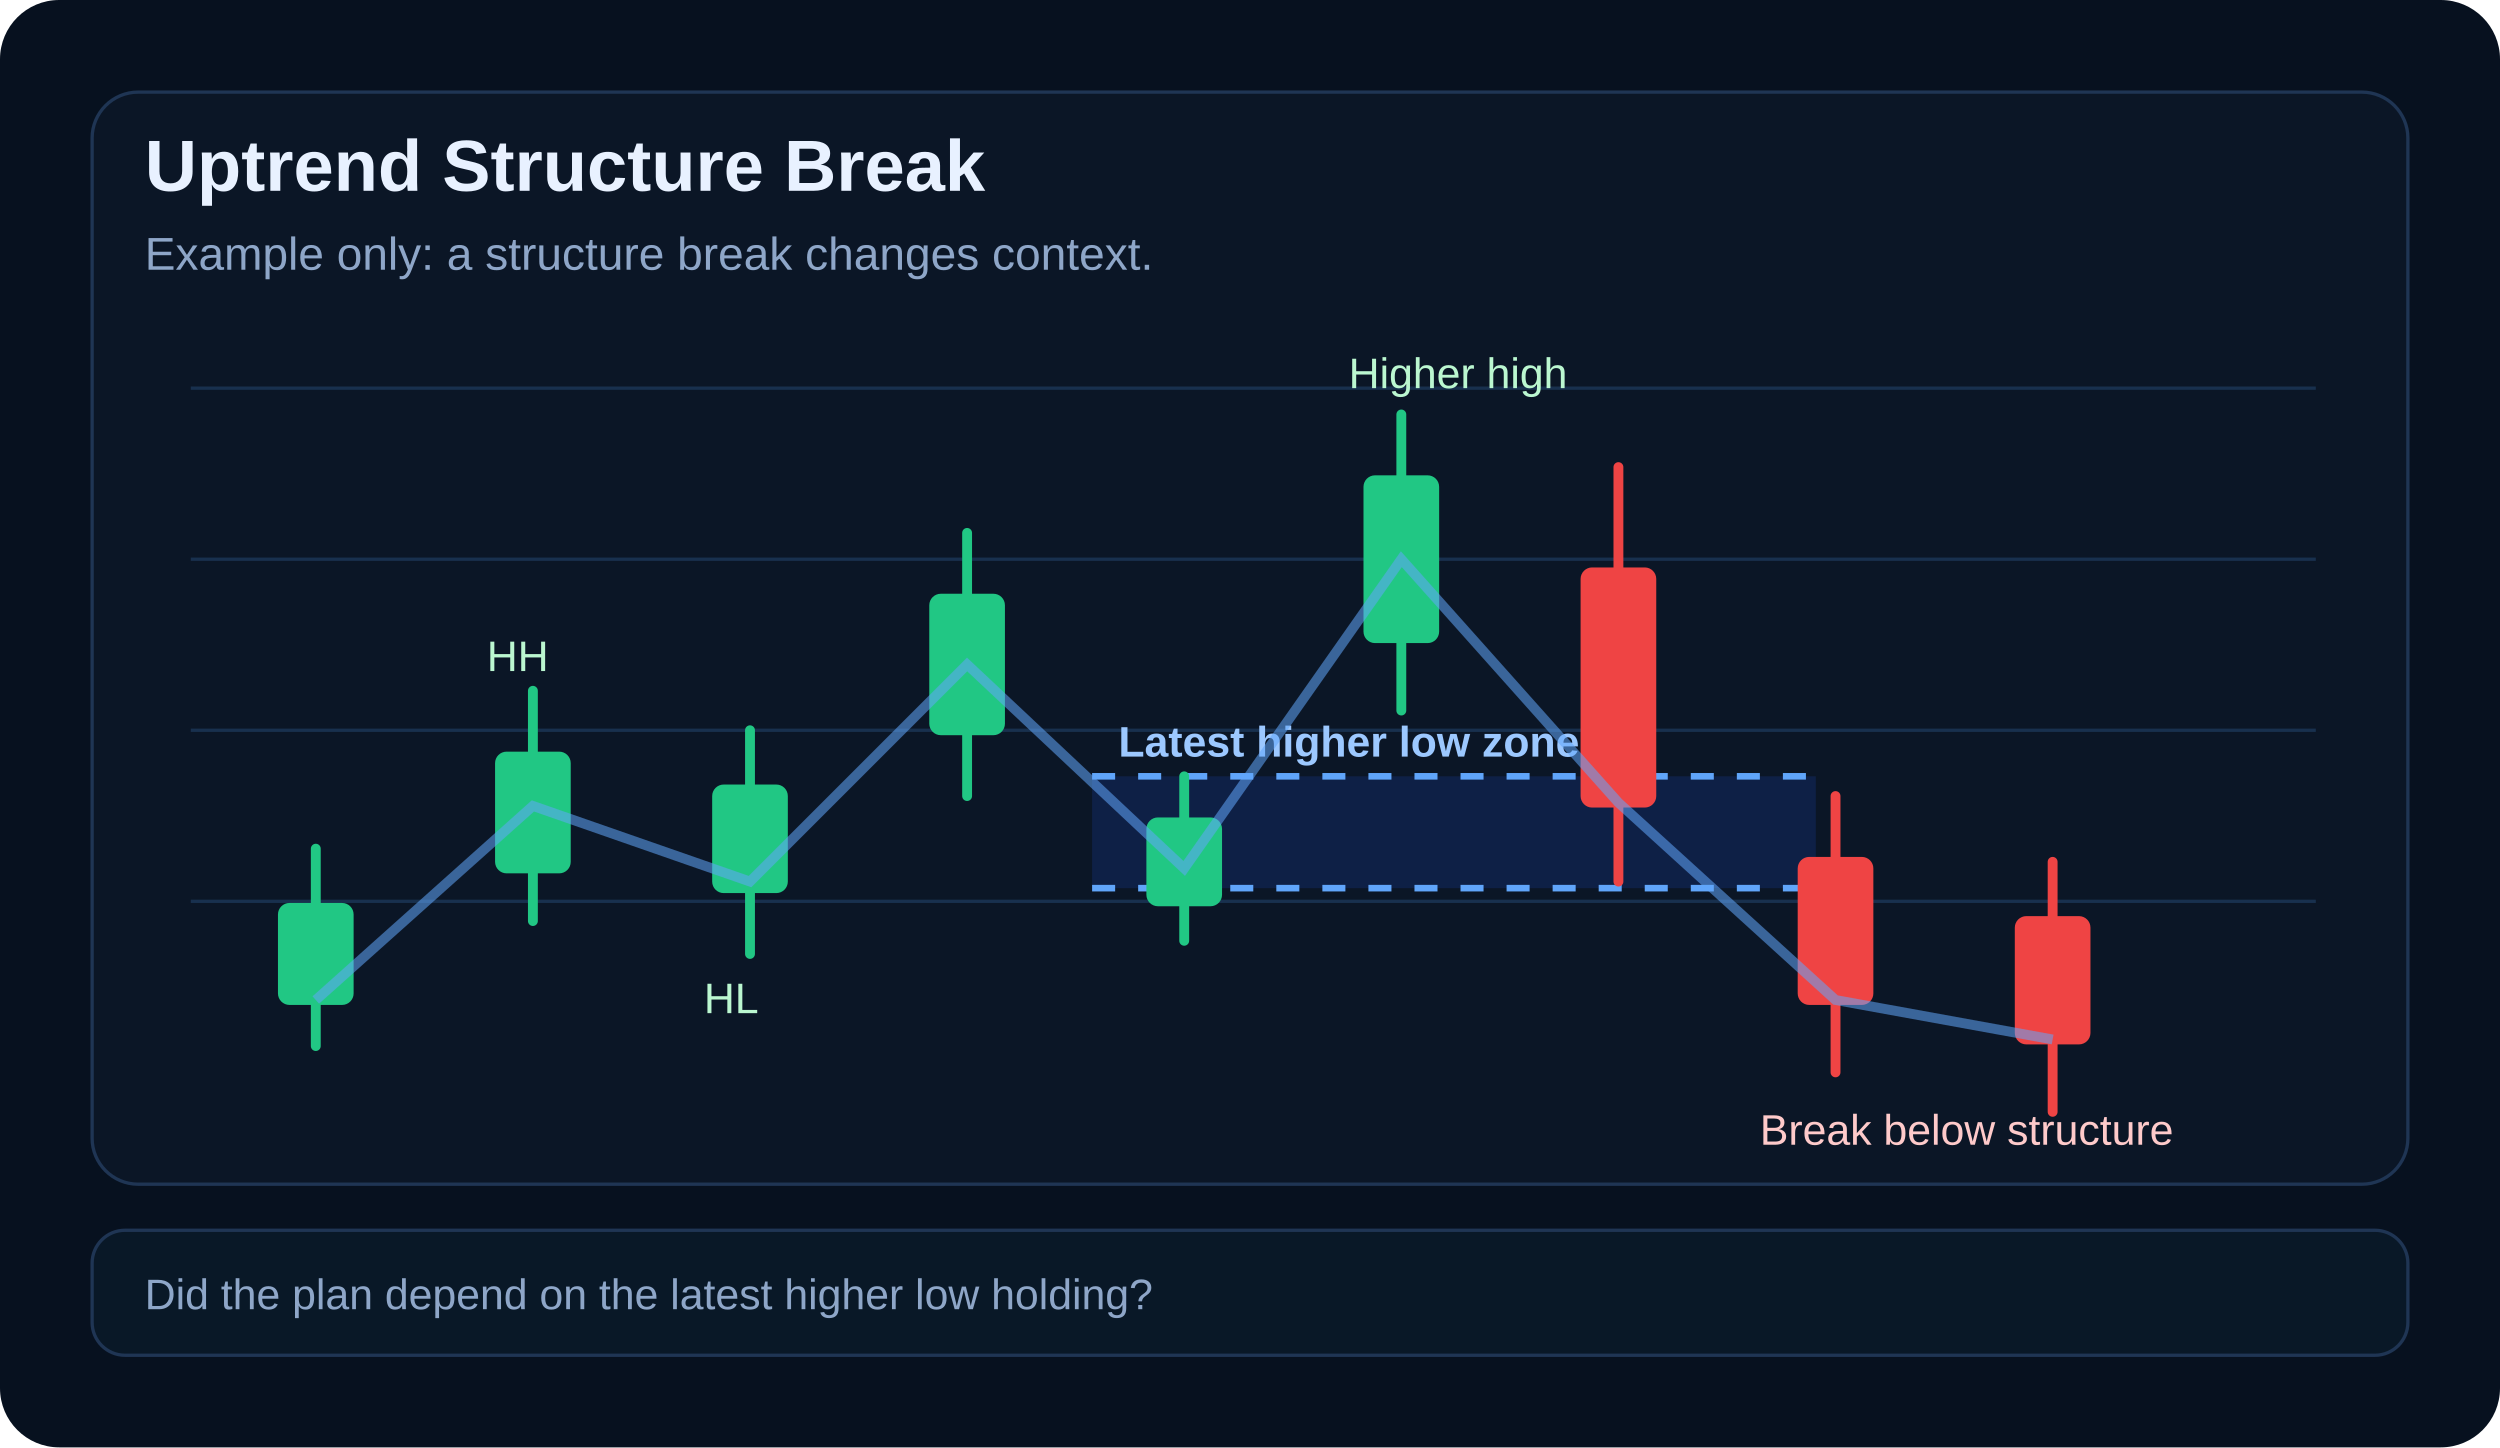
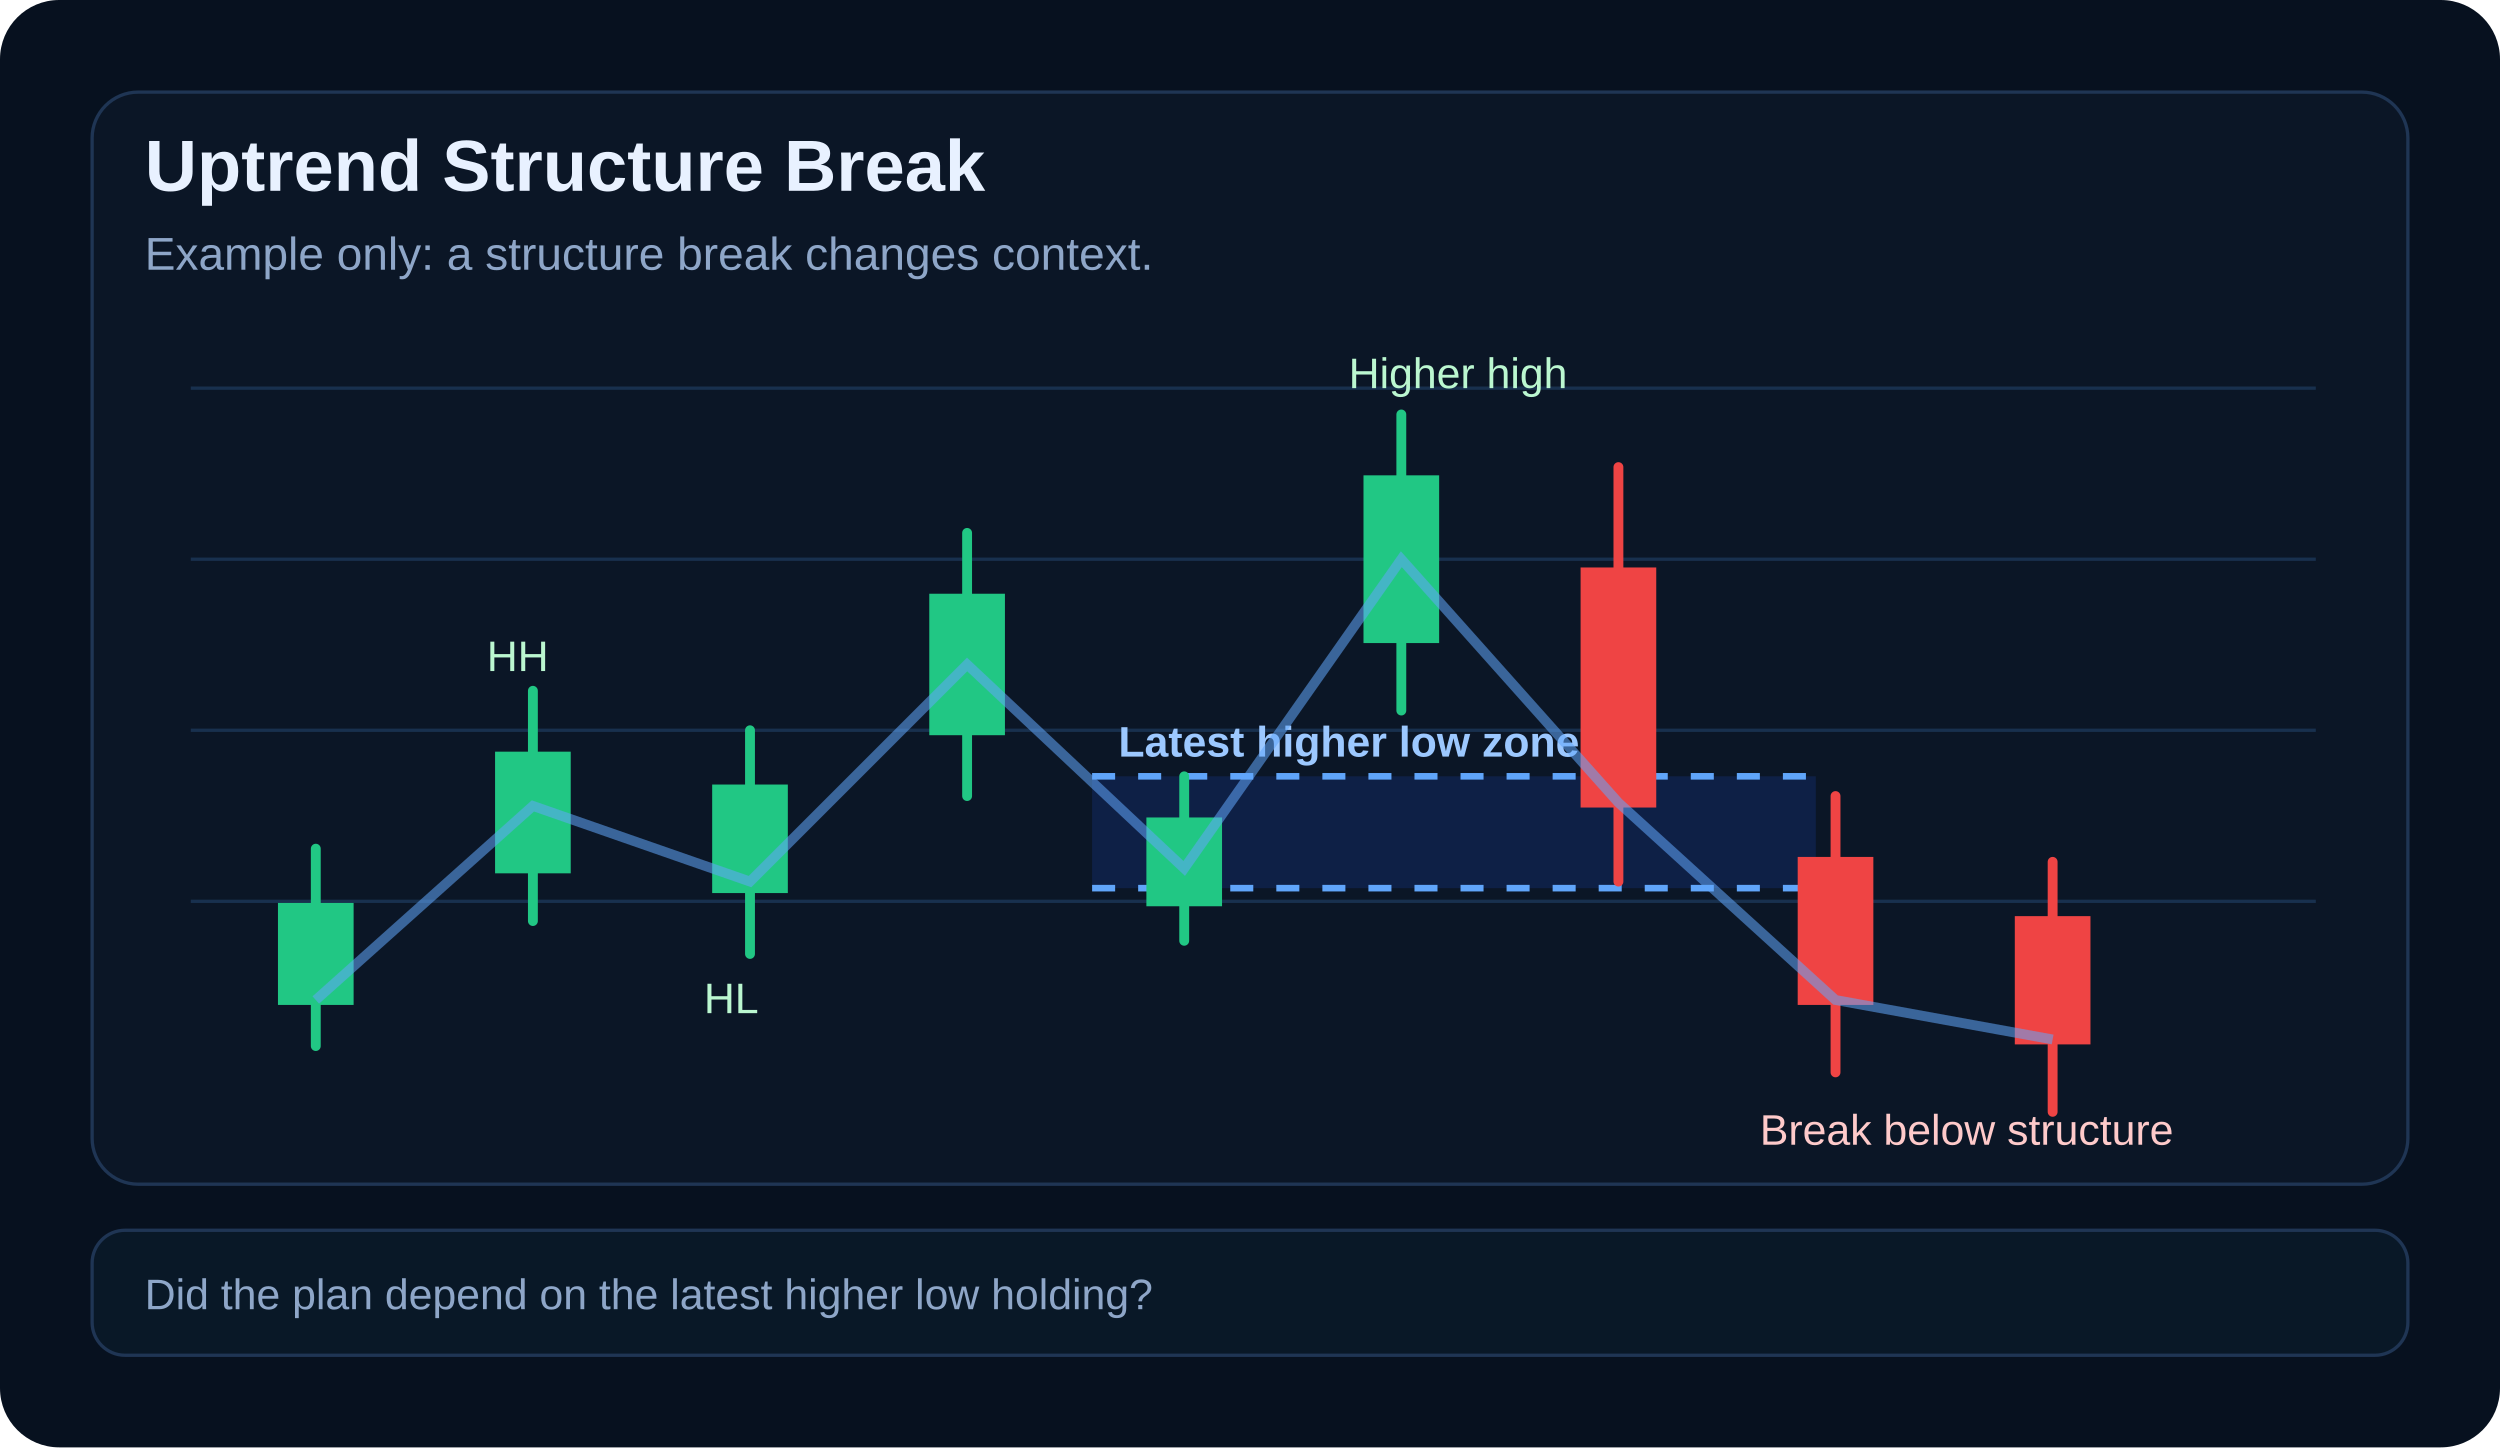
<svg xmlns="http://www.w3.org/2000/svg" viewBox="0 0 760 440" role="img" aria-labelledby="title desc">
  <rect width="760" height="440" rx="18" fill="#07111f" />
  <rect x="28" y="28" width="704" height="332" rx="14" fill="#0b1626" stroke="#1f3554" />
  <text x="44" y="58" fill="#e8f1ff" font-family="Arial, sans-serif" font-size="22" font-weight="700">Uptrend Structure Break</text>
  <text x="44" y="82" fill="#8ea6c8" font-family="Arial, sans-serif" font-size="14">Example only: a structure break changes context.</text>
  <g stroke="#18304e" stroke-width="1">
    <line x1="58" y1="118" x2="704" y2="118" />
    <line x1="58" y1="170" x2="704" y2="170" />
    <line x1="58" y1="222" x2="704" y2="222" />
    <line x1="58" y1="274" x2="704" y2="274" />
  </g>
  <rect x="332" y="236" width="220" height="34" fill="#1d4ed8" opacity=".18" />
  <line x1="332" y1="236" x2="552" y2="236" stroke="#60a5fa" stroke-width="2" stroke-dasharray="7 7" />
  <line x1="332" y1="270" x2="552" y2="270" stroke="#60a5fa" stroke-width="2" stroke-dasharray="7 7" />
  <text x="340" y="230" fill="#9cc8ff" font-family="Arial, sans-serif" font-size="13" font-weight="700">Latest higher low zone</text>
  <g stroke-linecap="round" stroke-width="3">
    <g stroke="#21c784" fill="#21c784">
      <line x1="96" y1="258" x2="96" y2="318" />
-       <rect x="86" y="276" width="20" height="28" rx="2" />
+       <rect x="86" y="276" width="20" height="28" />
      <line x1="162" y1="210" x2="162" y2="280" />
-       <rect x="152" y="230" width="20" height="34" rx="2" />
+       <rect x="152" y="230" width="20" height="34" />
      <line x1="228" y1="222" x2="228" y2="290" />
-       <rect x="218" y="240" width="20" height="30" rx="2" />
+       <rect x="218" y="240" width="20" height="30" />
      <line x1="294" y1="162" x2="294" y2="242" />
-       <rect x="284" y="182" width="20" height="40" rx="2" />
+       <rect x="284" y="182" width="20" height="40" />
      <line x1="360" y1="236" x2="360" y2="286" />
-       <rect x="350" y="250" width="20" height="24" rx="2" />
+       <rect x="350" y="250" width="20" height="24" />
      <line x1="426" y1="126" x2="426" y2="216" />
-       <rect x="416" y="146" width="20" height="48" rx="2" />
+       <rect x="416" y="146" width="20" height="48" />
    </g>
    <g stroke="#ef4444" fill="#ef4444">
      <line x1="492" y1="142" x2="492" y2="268" />
-       <rect x="482" y="174" width="20" height="70" rx="2" />
+       <rect x="482" y="174" width="20" height="70" />
      <line x1="558" y1="242" x2="558" y2="326" />
-       <rect x="548" y="262" width="20" height="42" rx="2" />
+       <rect x="548" y="262" width="20" height="42" />
      <line x1="624" y1="262" x2="624" y2="338" />
-       <rect x="614" y="280" width="20" height="36" rx="2" />
+       <rect x="614" y="280" width="20" height="36" />
    </g>
  </g>
  <path d="M96 304 L162 245 L228 268 L294 202 L360 264 L426 170 L492 244 L558 304 L624 316" fill="none" stroke="#60a5fa" stroke-width="3" opacity=".55" />
  <text x="148" y="204" fill="#bbf7d0" font-family="Arial, sans-serif" font-size="13">HH</text>
  <text x="214" y="308" fill="#bbf7d0" font-family="Arial, sans-serif" font-size="13">HL</text>
  <text x="410" y="118" fill="#bbf7d0" font-family="Arial, sans-serif" font-size="13">Higher high</text>
  <text x="535" y="348" fill="#fecaca" font-family="Arial, sans-serif" font-size="13">Break below structure</text>
  <rect x="28" y="374" width="704" height="38" rx="10" fill="#091827" stroke="#1f3554" />
  <text x="44" y="398" fill="#8ea6c8" font-family="Arial, sans-serif" font-size="13">Did the plan depend on the latest higher low holding?</text>
</svg>
